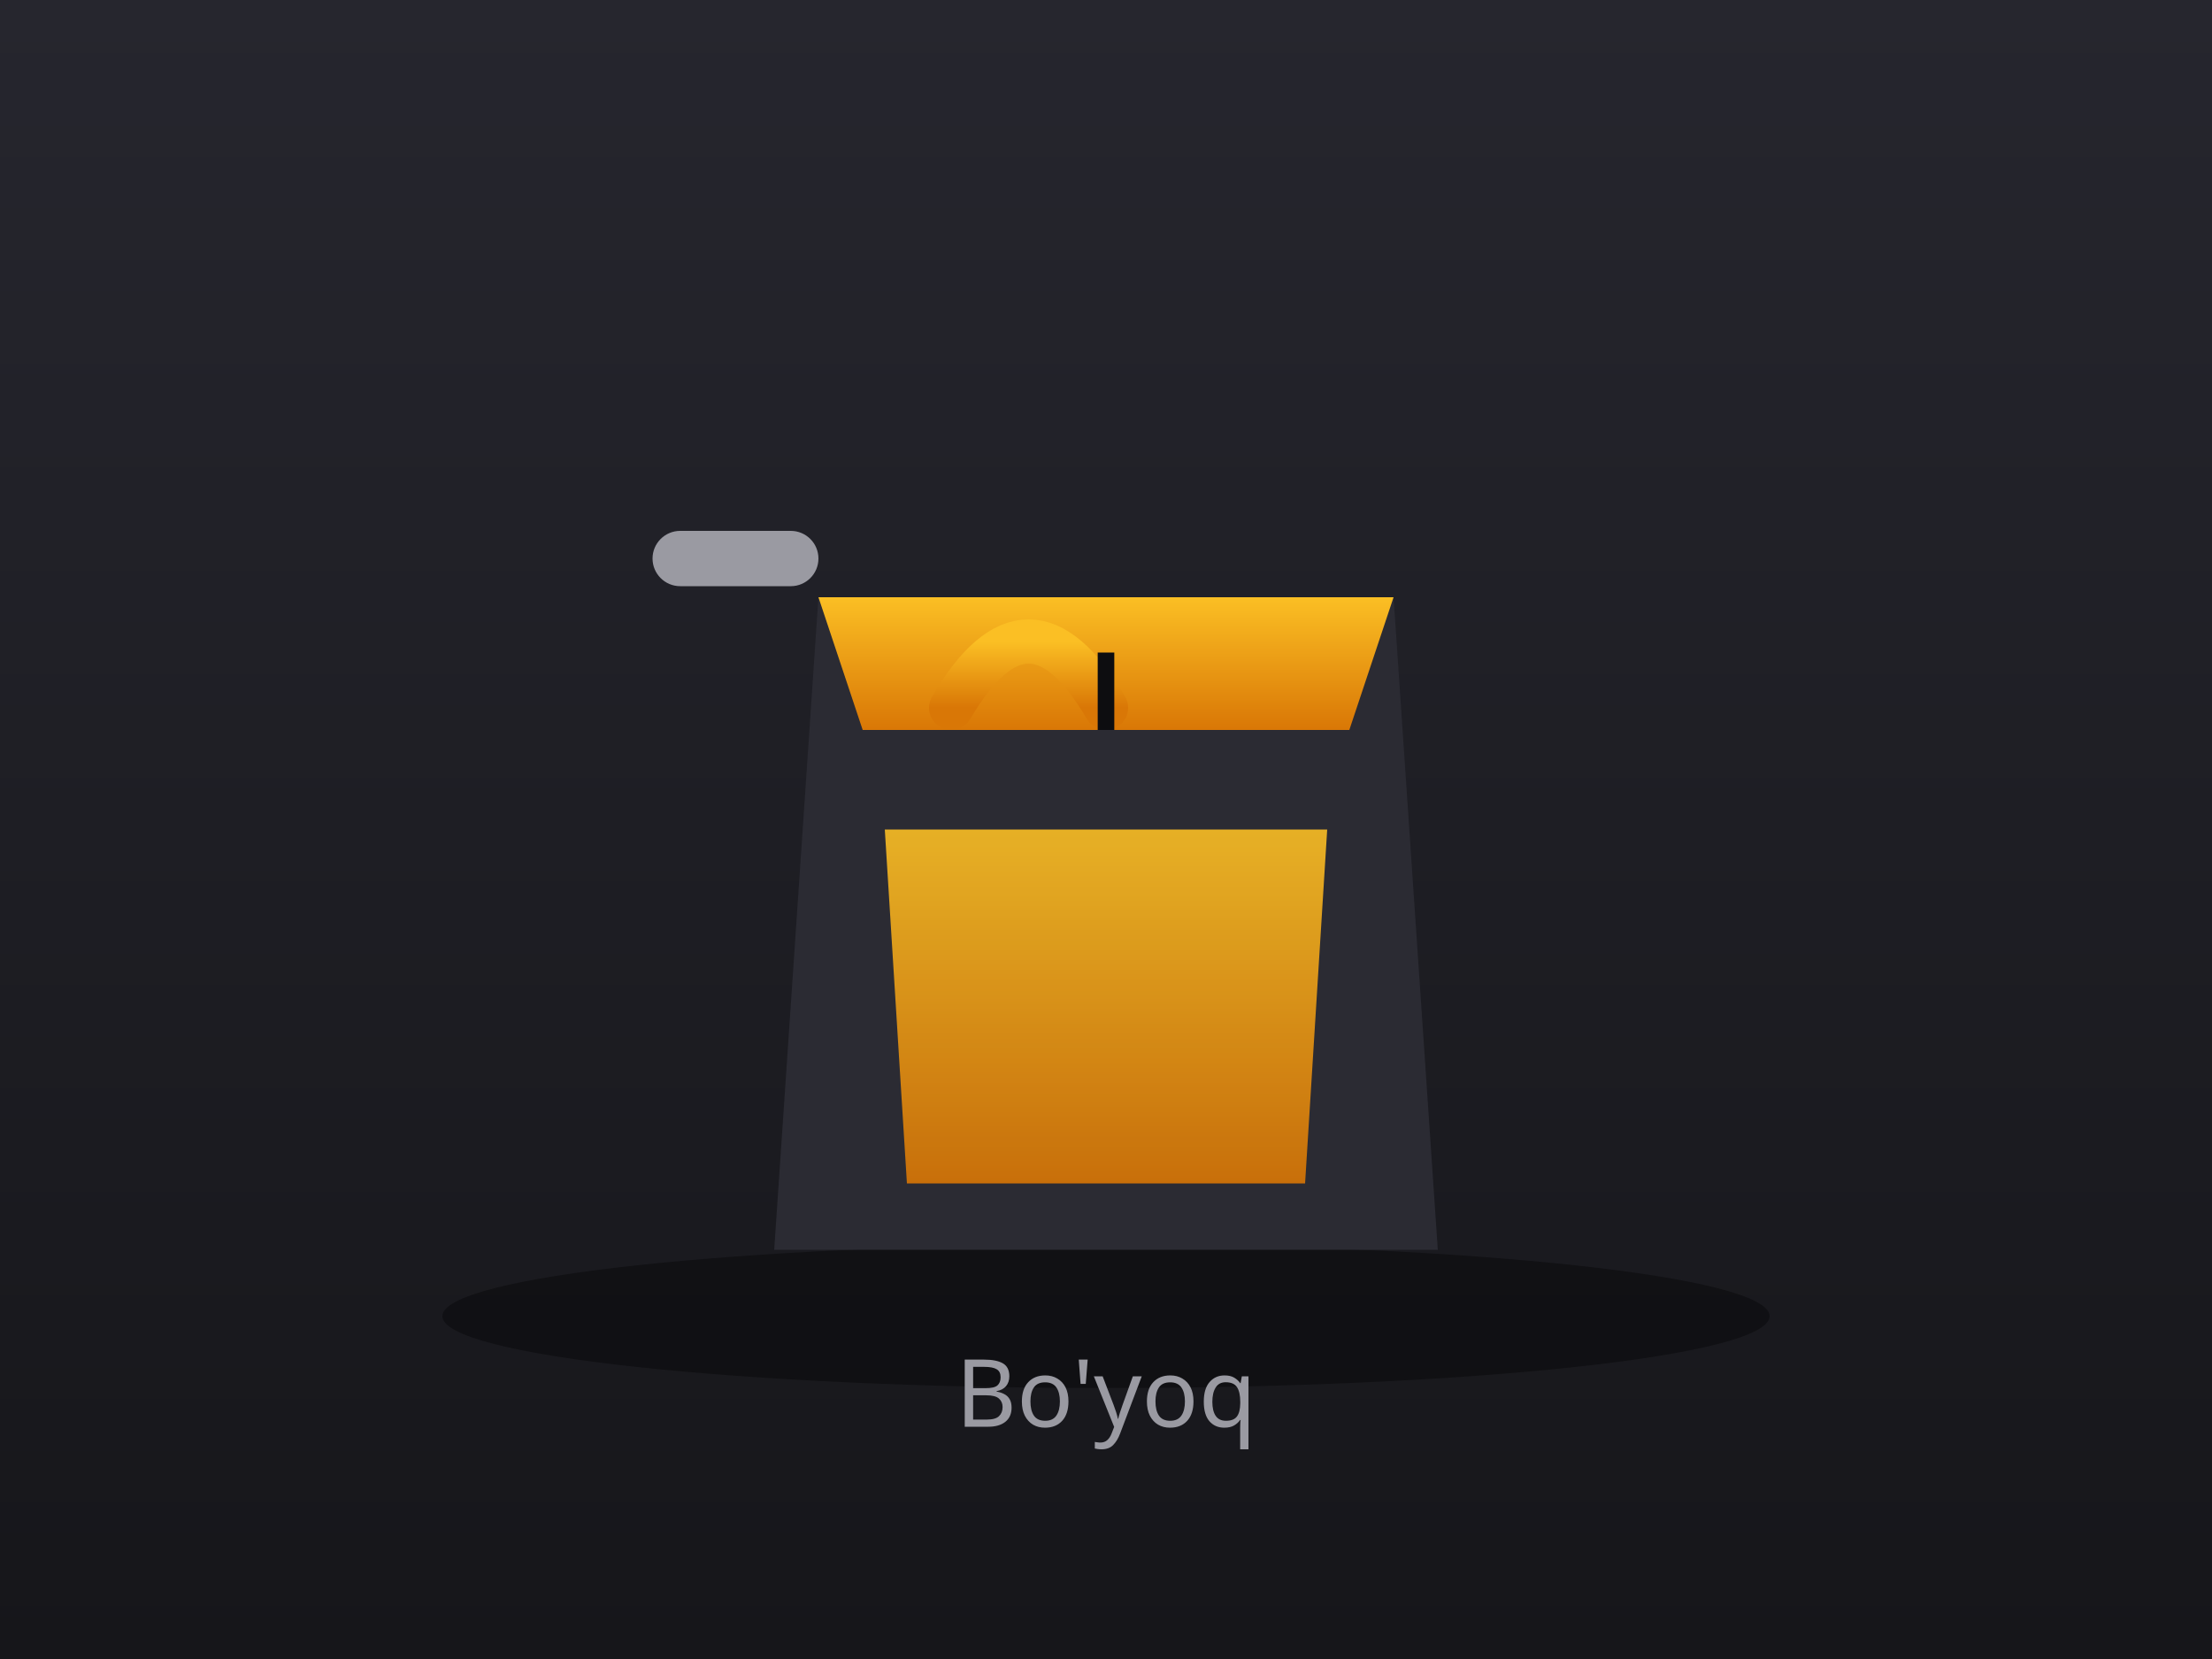
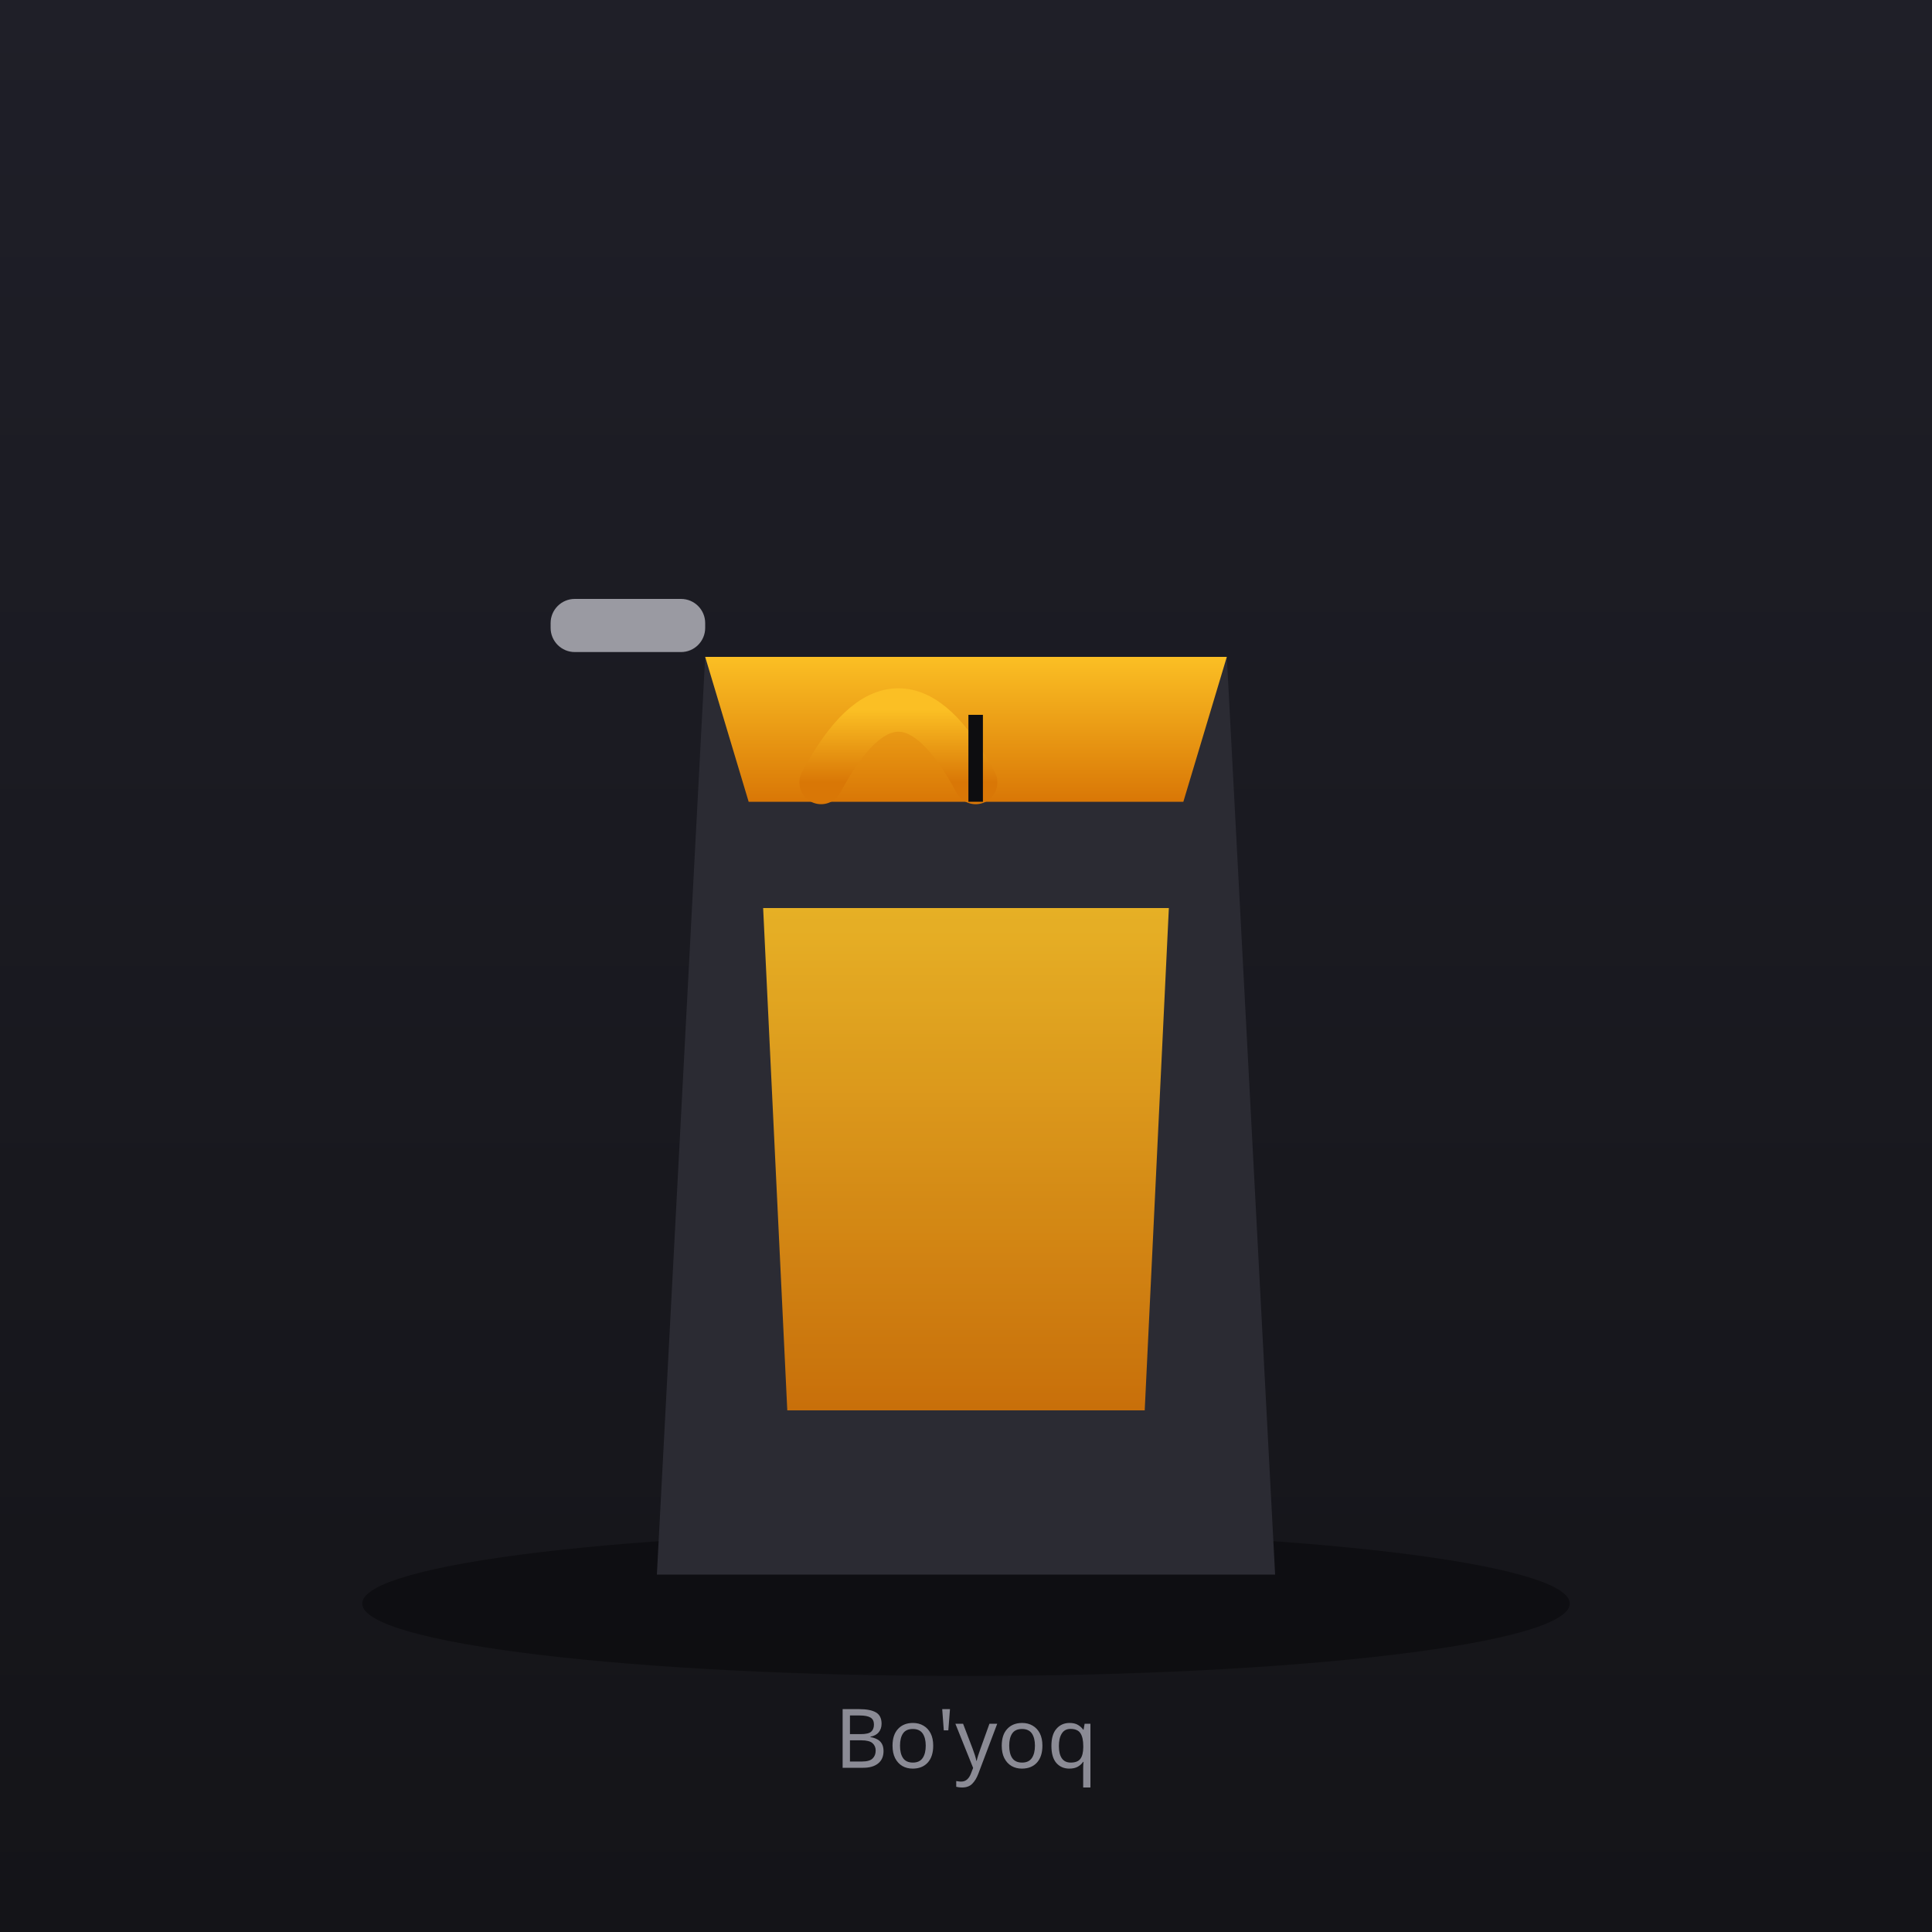
- <svg xmlns="http://www.w3.org/2000/svg" viewBox="0 0 400 300">
+ <svg xmlns="http://www.w3.org/2000/svg" viewBox="0 0 400 400">
  <defs>
    <linearGradient id="bg" x1="0" y1="0" x2="0" y2="1">
-       <stop offset="0" stop-color="#26262e" />
-       <stop offset="1" stop-color="#16161a" />
+       <stop offset="0" stop-color="#1f1f28" />
+       <stop offset="1" stop-color="#141418" />
    </linearGradient>
    <linearGradient id="paint" x1="0" y1="0" x2="0" y2="1">
      <stop offset="0" stop-color="#fbbf24" />
      <stop offset="1" stop-color="#d97706" />
    </linearGradient>
  </defs>
-   <rect width="400" height="300" fill="url(#bg)" />
-   <ellipse cx="200" cy="238" rx="120" ry="13" fill="#000" opacity="0.35" />
-   <path d="M148 108 L252 108 L260 226 L140 226 Z" fill="#2b2b33" />
-   <path d="M148 108 L252 108 L244 132 L156 132 Z" fill="url(#paint)" />
-   <path d="M160 150 L240 150 L236 214 L164 214 Z" fill="url(#paint)" opacity="0.9" />
-   <path d="M172 128 Q186 104 200 128" stroke="url(#paint)" stroke-width="8" fill="none" stroke-linecap="round" />
-   <path d="M200 118 L200 132" stroke="#0d0d10" stroke-width="3" />
-   <rect x="118" y="96" width="30" height="10" fill="#9a9aa2" rx="5" />
-   <text x="200" y="258" fill="#9a9aa2" font-size="17" text-anchor="middle" font-family="sans-serif">Bo'yoq</text>
+   <rect width="400" height="400" fill="url(#bg)" />
+   <ellipse cx="200" cy="332" rx="125" ry="15" fill="#000" opacity="0.35" />
+   <path d="M146 136 L254 136 L264 326 L136 326 Z" fill="#2b2b33" />
+   <path d="M146 136 L254 136 L245 166 L155 166 Z" fill="url(#paint)" />
+   <path d="M158 188 L242 188 L237 292 L163 292 Z" fill="url(#paint)" opacity="0.9" />
+   <path d="M170 162 Q186 132 202 162" stroke="url(#paint)" stroke-width="9" fill="none" stroke-linecap="round" />
+   <path d="M202 148 L202 166" stroke="#0d0d10" stroke-width="3" />
+   <rect x="114" y="124" width="32" height="11" fill="#9a9aa2" rx="5" />
+   <text x="200" y="366" fill="#8b8b95" font-size="17" text-anchor="middle" font-family="sans-serif">Bo'yoq</text>
</svg>
